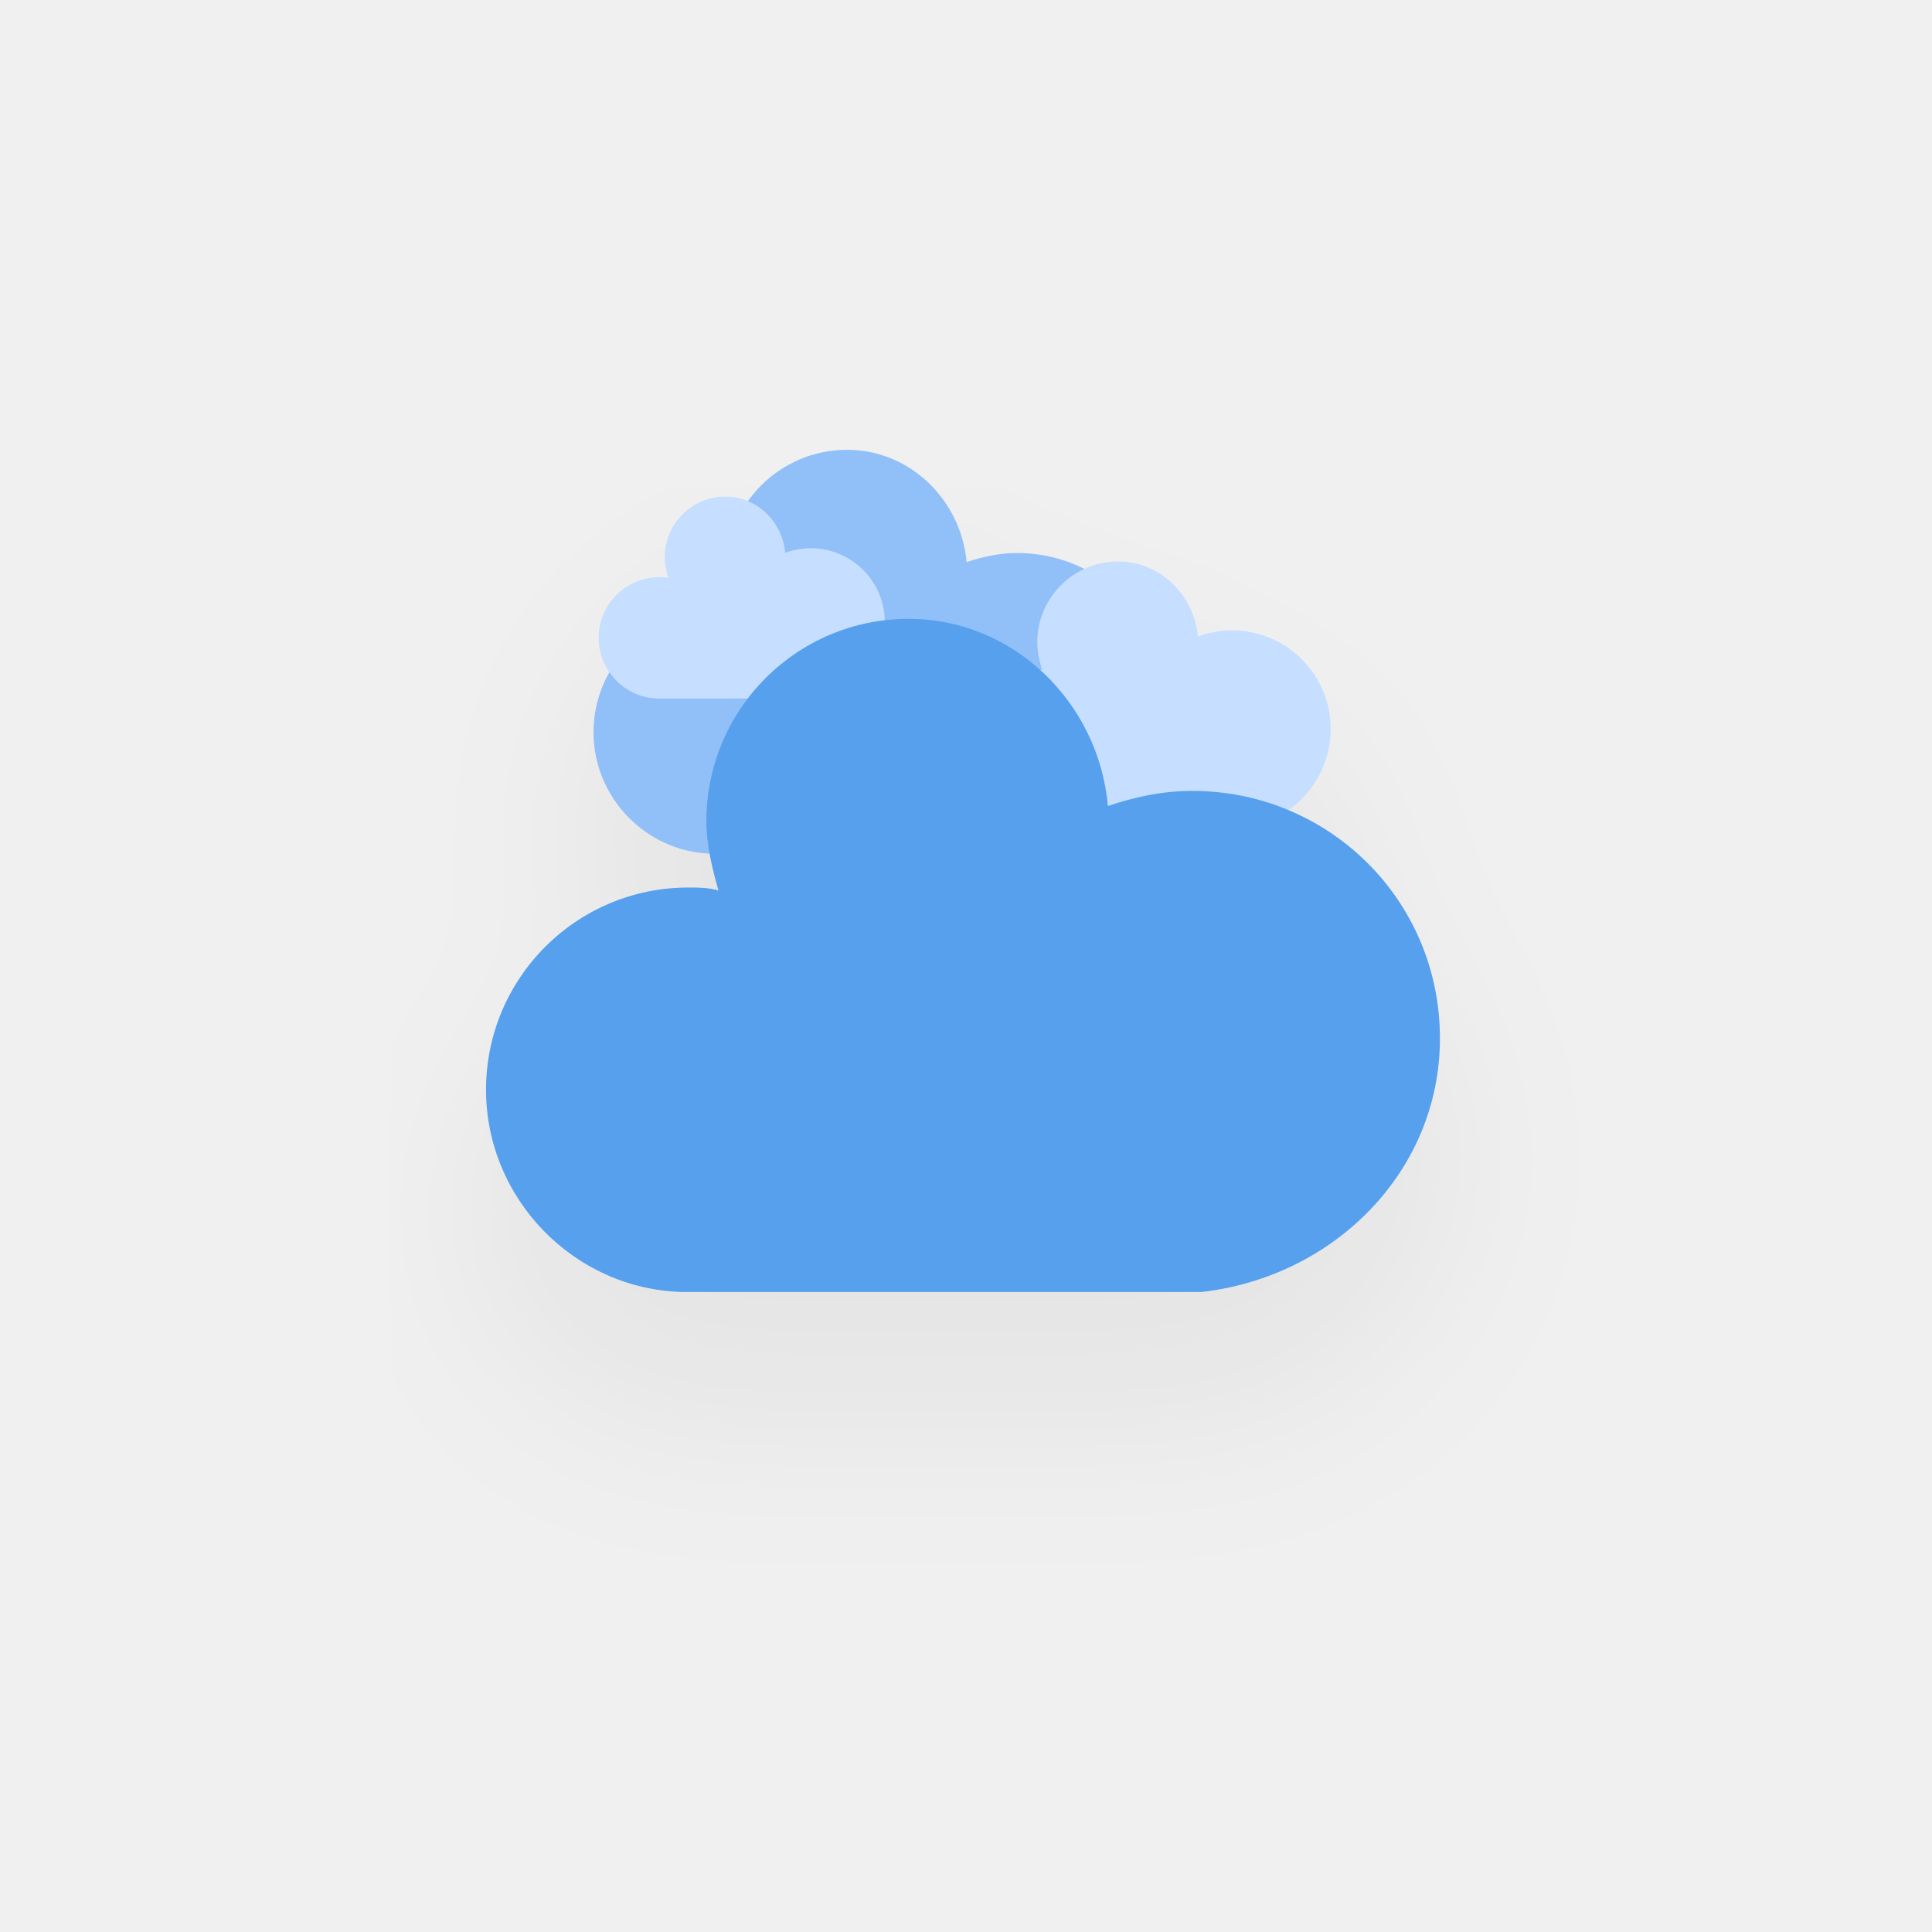
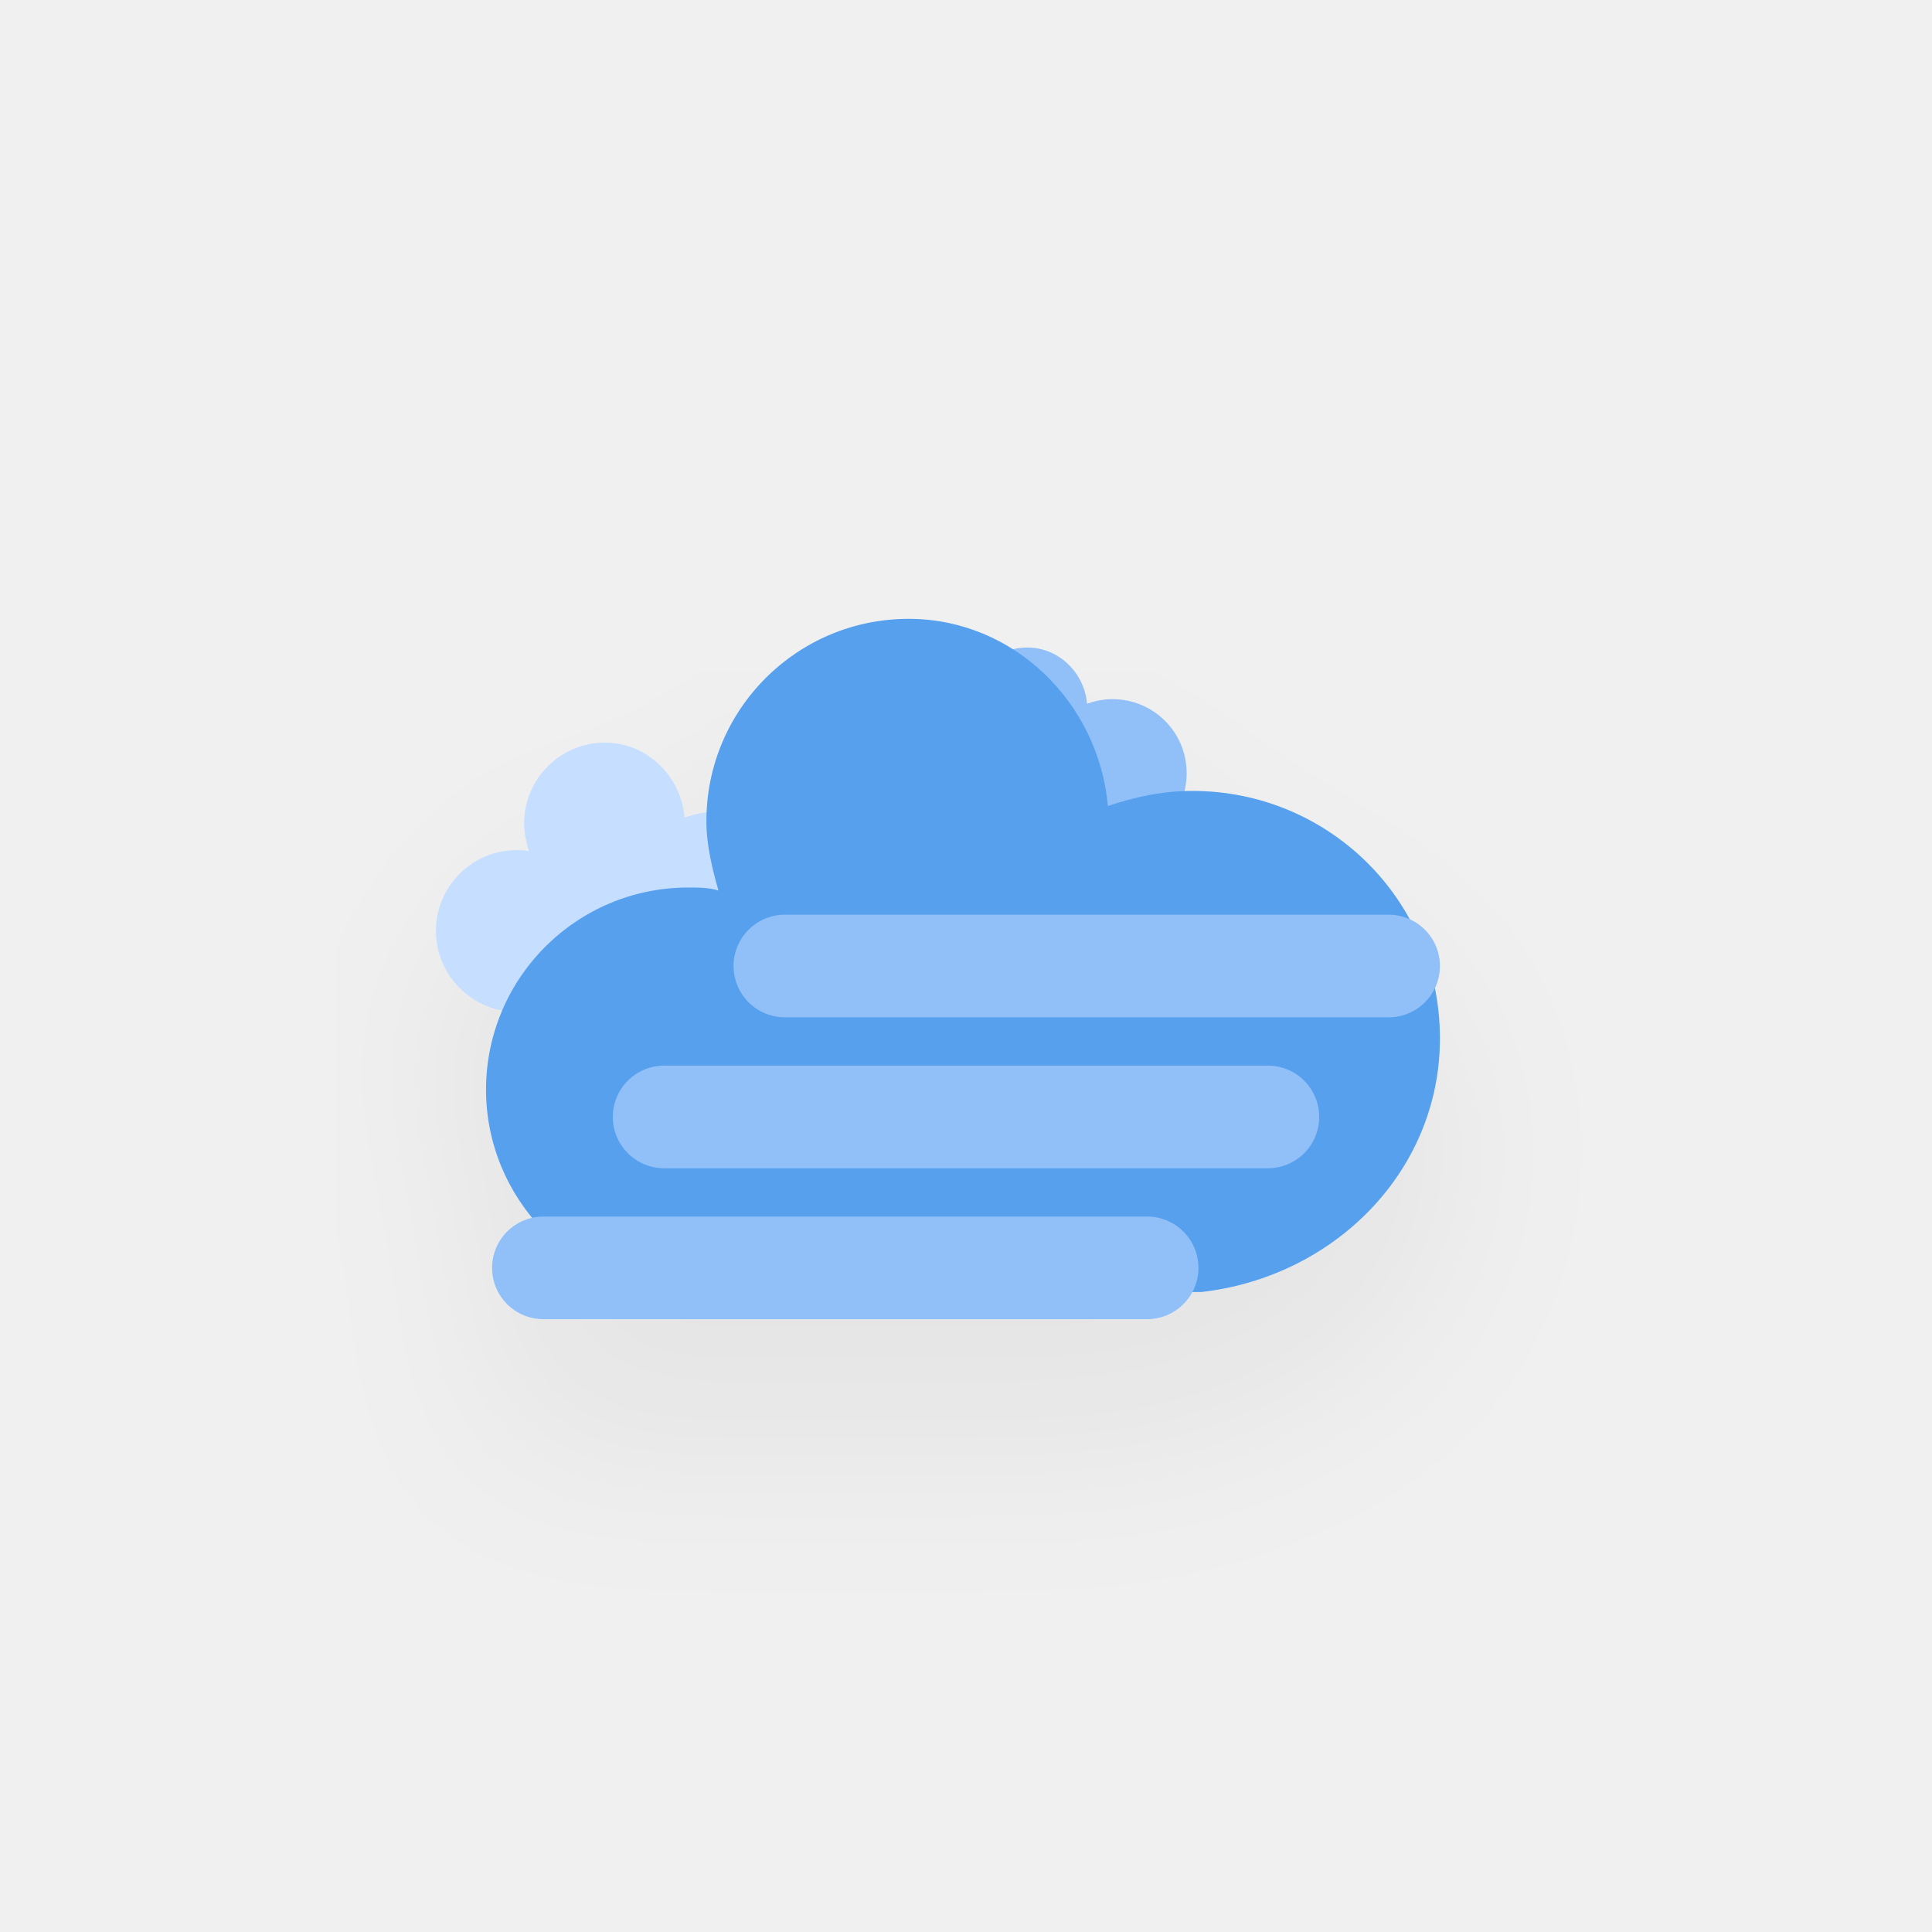
<svg xmlns="http://www.w3.org/2000/svg" version="1.1" width="64" height="64" viewbox="0 0 64 64">
  <defs>
    <filter id="blur" width="200%" height="200%">
      <feGaussianBlur in="SourceAlpha" stdDeviation="3" />
      <feOffset dx="0" dy="4" result="offsetblur" />
      <feComponentTransfer>
        <feFuncA type="linear" slope="0.05" />
      </feComponentTransfer>
      <feMerge>
        <feMergeNode />
        <feMergeNode in="SourceGraphic" />
      </feMerge>
    </filter>
    <style type="text/css">
/*
** CLOUDS
*/
@keyframes am-weather-cloud-1 {
  0% {
-     -webkit-transform: translate(-5px,0px);
-        -moz-transform: translate(-5px,0px);
-         -ms-transform: translate(-5px,0px);
-             transform: translate(-5px,0px);
+     -webkit-transform: translate(0,0px);
+        -moz-transform: translate(0,0px);
+         -ms-transform: translate(0,0px);
+             transform: translate(0,0px);
  }

  50% {
    -webkit-transform: translate(10px,0px);
       -moz-transform: translate(10px,0px);
        -ms-transform: translate(10px,0px);
            transform: translate(10px,0px);
  }

  100% {
-     -webkit-transform: translate(-5px,0px);
-        -moz-transform: translate(-5px,0px);
-         -ms-transform: translate(-5px,0px);
-             transform: translate(-5px,0px);
+     -webkit-transform: translate(0,0px);
+        -moz-transform: translate(0,0px);
+         -ms-transform: translate(0,0px);
+             transform: translate(0,0px);
  }
}

.am-weather-cloud-1 {
  -webkit-animation-name: am-weather-cloud-1;
     -moz-animation-name: am-weather-cloud-1;
          animation-name: am-weather-cloud-1;
  -webkit-animation-duration: 7s;
     -moz-animation-duration: 7s;
          animation-duration: 7s;
  -webkit-animation-timing-function: linear;
     -moz-animation-timing-function: linear;
          animation-timing-function: linear;
  -webkit-animation-iteration-count: infinite;
     -moz-animation-iteration-count: infinite;
          animation-iteration-count: infinite;
}

@keyframes am-weather-cloud-2 {
  0% {
    -webkit-transform: translate(0px,0px);
       -moz-transform: translate(0px,0px);
        -ms-transform: translate(0px,0px);
            transform: translate(0px,0px);
  }

  50% {
    -webkit-transform: translate(2px,0px);
       -moz-transform: translate(2px,0px);
        -ms-transform: translate(2px,0px);
            transform: translate(2px,0px);
  }

  100% {
    -webkit-transform: translate(0px,0px);
       -moz-transform: translate(0px,0px);
        -ms-transform: translate(0px,0px);
            transform: translate(0px,0px);
  }
}

.am-weather-cloud-2 {
  -webkit-animation-name: am-weather-cloud-2;
     -moz-animation-name: am-weather-cloud-2;
          animation-name: am-weather-cloud-2;
-   -webkit-animation-duration: 3s;
-      -moz-animation-duration: 3s;
-           animation-duration: 3s;
+   -webkit-animation-duration: 5s;
+      -moz-animation-duration: 5s;
+           animation-duration: 5s;
  -webkit-animation-timing-function: linear;
     -moz-animation-timing-function: linear;
          animation-timing-function: linear;
  -webkit-animation-iteration-count: infinite;
     -moz-animation-iteration-count: infinite;
          animation-iteration-count: infinite;
}

/*
** SUN
*/
@keyframes am-weather-sun {
  0% {
    -webkit-transform: rotate(0deg);
       -moz-transform: rotate(0deg);
        -ms-transform: rotate(0deg);
            transform: rotate(0deg);
  }

  100% {
    -webkit-transform: rotate(360deg);
       -moz-transform: rotate(360deg);
        -ms-transform: rotate(360deg);
            transform: rotate(360deg);
  }
}

.am-weather-sun {
  -webkit-animation-name: am-weather-sun;
     -moz-animation-name: am-weather-sun;
      -ms-animation-name: am-weather-sun;
          animation-name: am-weather-sun;
  -webkit-animation-duration: 9s;
     -moz-animation-duration: 9s;
      -ms-animation-duration: 9s;
          animation-duration: 9s;
  -webkit-animation-timing-function: linear;
     -moz-animation-timing-function: linear;
      -ms-animation-timing-function: linear;
          animation-timing-function: linear;
  -webkit-animation-iteration-count: infinite;
     -moz-animation-iteration-count: infinite;
      -ms-animation-iteration-count: infinite;
          animation-iteration-count: infinite;
}

@keyframes am-weather-sun-shiny {
  0% {
    stroke-dasharray: 3px 10px;
    stroke-dashoffset: 0px;
  }

  50% {
    stroke-dasharray: 0.1px 10px;
    stroke-dashoffset: -1px;
  }

  100% {
    stroke-dasharray: 3px 10px;
    stroke-dashoffset: 0px;
  }
}

.am-weather-sun-shiny line {
  -webkit-animation-name: am-weather-sun-shiny;
     -moz-animation-name: am-weather-sun-shiny;
      -ms-animation-name: am-weather-sun-shiny;
          animation-name: am-weather-sun-shiny;
  -webkit-animation-duration: 2s;
     -moz-animation-duration: 2s;
      -ms-animation-duration: 2s;
          animation-duration: 2s;
  -webkit-animation-timing-function: linear;
     -moz-animation-timing-function: linear;
      -ms-animation-timing-function: linear;
          animation-timing-function: linear;
  -webkit-animation-iteration-count: infinite;
     -moz-animation-iteration-count: infinite;
      -ms-animation-iteration-count: infinite;
          animation-iteration-count: infinite;
}




/*
** MOON
*/
@keyframes am-weather-moon {
  0% {
    -webkit-transform: rotate(0deg);
       -moz-transform: rotate(0deg);
        -ms-transform: rotate(0deg);
            transform: rotate(0deg);
  }

  50% {
    -webkit-transform: rotate(15deg);
       -moz-transform: rotate(15deg);
        -ms-transform: rotate(15deg);
            transform: rotate(15deg);
  }

  100% {
    -webkit-transform: rotate(0deg);
       -moz-transform: rotate(0deg);
        -ms-transform: rotate(0deg);
            transform: rotate(0deg);
  }
}

.am-weather-moon {
  -webkit-animation-name: am-weather-moon;
     -moz-animation-name: am-weather-moon;
      -ms-animation-name: am-weather-moon;
          animation-name: am-weather-moon;
  -webkit-animation-duration: 6s;
     -moz-animation-duration: 6s;
      -ms-animation-duration: 6s;
          animation-duration: 6s;
  -webkit-animation-timing-function: linear;
     -moz-animation-timing-function: linear;
      -ms-animation-timing-function: linear;
          animation-timing-function: linear;
  -webkit-animation-iteration-count: infinite;
     -moz-animation-iteration-count: infinite;
      -ms-animation-iteration-count: infinite;
          animation-iteration-count: infinite;
  -webkit-transform-origin: 12.5px 15.15px 0; /* TODO FF CENTER ISSUE */
     -moz-transform-origin: 12.5px 15.15px 0; /* TODO FF CENTER ISSUE */
      -ms-transform-origin: 12.5px 15.15px 0; /* TODO FF CENTER ISSUE */
          transform-origin: 12.5px 15.15px 0; /* TODO FF CENTER ISSUE */
}

@keyframes am-weather-moon-star-1 {
  0% {
    opacity: 0;
  }

  100% {
    opacity: 1;
  }
}

.am-weather-moon-star-1 {
  -webkit-animation-name: am-weather-moon-star-1;
     -moz-animation-name: am-weather-moon-star-1;
      -ms-animation-name: am-weather-moon-star-1;
          animation-name: am-weather-moon-star-1;
  -webkit-animation-delay: 3s;
     -moz-animation-delay: 3s;
      -ms-animation-delay: 3s;
          animation-delay: 3s;
  -webkit-animation-duration: 5s;
     -moz-animation-duration: 5s;
      -ms-animation-duration: 5s;
          animation-duration: 5s;
  -webkit-animation-timing-function: linear;
     -moz-animation-timing-function: linear;
      -ms-animation-timing-function: linear;
          animation-timing-function: linear;
  -webkit-animation-iteration-count: 1;
     -moz-animation-iteration-count: 1;
      -ms-animation-iteration-count: 1;
          animation-iteration-count: 1;
}

@keyframes am-weather-moon-star-2 {
  0% {
    opacity: 0;
  }

  100% {
    opacity: 1;
  }
}

.am-weather-moon-star-2 {
  -webkit-animation-name: am-weather-moon-star-2;
     -moz-animation-name: am-weather-moon-star-2;
      -ms-animation-name: am-weather-moon-star-2;
          animation-name: am-weather-moon-star-2;
  -webkit-animation-delay: 5s;
     -moz-animation-delay: 5s;
      -ms-animation-delay: 5s;
          animation-delay: 5s;
  -webkit-animation-duration: 4s;
     -moz-animation-duration: 4s;
      -ms-animation-duration: 4s;
          animation-duration: 4s;
  -webkit-animation-timing-function: linear;
     -moz-animation-timing-function: linear;
      -ms-animation-timing-function: linear;
          animation-timing-function: linear;
  -webkit-animation-iteration-count: 1;
     -moz-animation-iteration-count: 1;
      -ms-animation-iteration-count: 1;
          animation-iteration-count: 1;
}

/*
** RAIN
*/
@keyframes am-weather-rain {
  0% {
    stroke-dashoffset: 0;
  }

  100% {
    stroke-dashoffset: -100;
  }
}

.am-weather-rain-1 {
  -webkit-animation-name: am-weather-rain;
     -moz-animation-name: am-weather-rain;
      -ms-animation-name: am-weather-rain;
          animation-name: am-weather-rain;
  -webkit-animation-duration: 8s;
     -moz-animation-duration: 8s;
      -ms-animation-duration: 8s;
          animation-duration: 8s;
  -webkit-animation-timing-function: linear;
     -moz-animation-timing-function: linear;
      -ms-animation-timing-function: linear;
          animation-timing-function: linear;
  -webkit-animation-iteration-count: infinite;
     -moz-animation-iteration-count: infinite;
      -ms-animation-iteration-count: infinite;
          animation-iteration-count: infinite;
}

.am-weather-rain-2 {
  -webkit-animation-name: am-weather-rain;
     -moz-animation-name: am-weather-rain;
      -ms-animation-name: am-weather-rain;
          animation-name: am-weather-rain;
  -webkit-animation-delay: 0.25s;
     -moz-animation-delay: 0.25s;
      -ms-animation-delay: 0.25s;
          animation-delay: 0.25s;
  -webkit-animation-duration: 8s;
     -moz-animation-duration: 8s;
      -ms-animation-duration: 8s;
          animation-duration: 8s;
  -webkit-animation-timing-function: linear;
     -moz-animation-timing-function: linear;
      -ms-animation-timing-function: linear;
          animation-timing-function: linear;
  -webkit-animation-iteration-count: infinite;
     -moz-animation-iteration-count: infinite;
      -ms-animation-iteration-count: infinite;
          animation-iteration-count: infinite;
}


/*
** SNOW
*/
@keyframes am-weather-snow {
  0% {
    -webkit-transform: translateX(0) translateY(0);
       -moz-transform: translateX(0) translateY(0);
        -ms-transform: translateX(0) translateY(0);
            transform: translateX(0) translateY(0);
  }

  33.33% {
    -webkit-transform: translateX(-1.2px) translateY(2px);
       -moz-transform: translateX(-1.2px) translateY(2px);
        -ms-transform: translateX(-1.2px) translateY(2px);
            transform: translateX(-1.2px) translateY(2px);
  }

  66.66% {
    -webkit-transform: translateX(1.4px) translateY(4px);
       -moz-transform: translateX(1.4px) translateY(4px);
        -ms-transform: translateX(1.4px) translateY(4px);
            transform: translateX(1.4px) translateY(4px);
    opacity: 1;
  }

  100% {
    -webkit-transform: translateX(-1.6px) translateY(6px);
       -moz-transform: translateX(-1.6px) translateY(6px);
        -ms-transform: translateX(-1.6px) translateY(6px);
            transform: translateX(-1.6px) translateY(6px);
    opacity: 0;
  }
}

@keyframes am-weather-snow-reverse {
  0% {
    -webkit-transform: translateX(0) translateY(0);
       -moz-transform: translateX(0) translateY(0);
        -ms-transform: translateX(0) translateY(0);
            transform: translateX(0) translateY(0);
  }

  33.33% {
    -webkit-transform: translateX(1.2px) translateY(2px);
       -moz-transform: translateX(1.2px) translateY(2px);
        -ms-transform: translateX(1.2px) translateY(2px);
            transform: translateX(1.2px) translateY(2px);
  }

  66.66% {
    -webkit-transform: translateX(-1.4px) translateY(4px);
       -moz-transform: translateX(-1.4px) translateY(4px);
        -ms-transform: translateX(-1.4px) translateY(4px);
            transform: translateX(-1.4px) translateY(4px);
    opacity: 1;
  }

  100% {
    -webkit-transform: translateX(1.6px) translateY(6px);
       -moz-transform: translateX(1.6px) translateY(6px);
        -ms-transform: translateX(1.6px) translateY(6px);
            transform: translateX(1.6px) translateY(6px);
    opacity: 0;
  }
}

.am-weather-snow-1 {
  -webkit-animation-name: am-weather-snow;
     -moz-animation-name: am-weather-snow;
      -ms-animation-name: am-weather-snow;
          animation-name: am-weather-snow;
  -webkit-animation-duration: 2s;
     -moz-animation-duration: 2s;
      -ms-animation-duration: 2s;
          animation-duration: 2s;
  -webkit-animation-timing-function: linear;
     -moz-animation-timing-function: linear;
      -ms-animation-timing-function: linear;
          animation-timing-function: linear;
  -webkit-animation-iteration-count: infinite;
     -moz-animation-iteration-count: infinite;
      -ms-animation-iteration-count: infinite;
          animation-iteration-count: infinite;
}

.am-weather-snow-2 {
  -webkit-animation-name: am-weather-snow;
     -moz-animation-name: am-weather-snow;
      -ms-animation-name: am-weather-snow;
          animation-name: am-weather-snow;
  -webkit-animation-delay: 1.2s;
     -moz-animation-delay: 1.2s;
      -ms-animation-delay: 1.2s;
          animation-delay: 1.2s;
  -webkit-animation-duration: 2s;
     -moz-animation-duration: 2s;
      -ms-animation-duration: 2s;
          animation-duration: 2s;
  -webkit-animation-timing-function: linear;
     -moz-animation-timing-function: linear;
      -ms-animation-timing-function: linear;
          animation-timing-function: linear;
  -webkit-animation-iteration-count: infinite;
     -moz-animation-iteration-count: infinite;
      -ms-animation-iteration-count: infinite;
          animation-iteration-count: infinite;
}

.am-weather-snow-3 {
  -webkit-animation-name: am-weather-snow-reverse;
     -moz-animation-name: am-weather-snow-reverse;
      -ms-animation-name: am-weather-snow-reverse;
          animation-name: am-weather-snow-reverse;
  -webkit-animation-duration: 2s;
     -moz-animation-duration: 2s;
      -ms-animation-duration: 2s;
          animation-duration: 2s;
  -webkit-animation-timing-function: linear;
     -moz-animation-timing-function: linear;
      -ms-animation-timing-function: linear;
          animation-timing-function: linear;
  -webkit-animation-iteration-count: infinite;
     -moz-animation-iteration-count: infinite;
      -ms-animation-iteration-count: infinite;
          animation-iteration-count: infinite;
}

/*
** EASING
*/
.am-weather-easing-ease-in-out {
  -webkit-animation-timing-function: ease-in-out;
     -moz-animation-timing-function: ease-in-out;
      -ms-animation-timing-function: ease-in-out;
          animation-timing-function: ease-in-out;
}
+ /*
+ ** FOG
+ */
+ @keyframes am-weather-fog {
+   0% {
+     stroke-dashoffset: -40;
+   }
+ 
+   100% {
+     stroke-dashoffset: -100;
+   }
+ }
+ 
+ .am-weather-fog-1 {
+   -webkit-animation-name: am-weather-fog;
+      -moz-animation-name: am-weather-fog;
+       -ms-animation-name: am-weather-fog;
+           animation-name: am-weather-fog;
+   -webkit-animation-duration: 8s;
+      -moz-animation-duration: 8s;
+       -ms-animation-duration: 8s;
+           animation-duration: 8s;
+   -webkit-animation-timing-function: linear;
+      -moz-animation-timing-function: linear;
+       -ms-animation-timing-function: linear;
+           animation-timing-function: linear;
+   -webkit-animation-iteration-count: infinite;
+      -moz-animation-iteration-count: infinite;
+       -ms-animation-iteration-count: infinite;
+           animation-iteration-count: infinite;
+ }
+ 
+ .am-weather-fog-2 {
+   -webkit-animation-name: am-weather-fog;
+      -moz-animation-name: am-weather-fog;
+       -ms-animation-name: am-weather-fog;
+           animation-name: am-weather-fog;
+   -webkit-animation-delay: 0.25s;
+      -moz-animation-delay: 0.25s;
+       -ms-animation-delay: 0.25s;
+           animation-delay: 0.25s;
+   -webkit-animation-duration: 8s;
+      -moz-animation-duration: 8s;
+       -ms-animation-duration: 8s;
+           animation-duration: 8s;
+   -webkit-animation-timing-function: linear;
+      -moz-animation-timing-function: linear;
+       -ms-animation-timing-function: linear;
+           animation-timing-function: linear;
+   -webkit-animation-iteration-count: infinite;
+      -moz-animation-iteration-count: infinite;
+       -ms-animation-iteration-count: infinite;
+           animation-iteration-count: infinite;
+ }

        </style>
  </defs>
  <g filter="url(#blur)" id="cloudy">
    <g transform="translate(20,10)">
      <g class="am-weather-cloud-1">
-         <path d="M47.7,35.4     c0-4.6-3.7-8.2-8.2-8.2c-1,0-1.9,0.2-2.8,0.5c-0.3-3.4-3.1-6.2-6.6-6.2c-3.7,0-6.7,3-6.7,6.7c0,0.8,0.2,1.6,0.4,2.3                      c-0.3-0.1-0.7-0.1-1-0.1c-3.7,0-6.7,3-6.7,6.7c0,3.6,2.9,6.6,6.5,6.7l17.2,0C44.2,43.3,47.7,39.8,47.7,35.4z" fill="#91C0F8" stroke="white" stroke-linejoin="round" stroke-width="0" transform="translate(-10,-8), scale(0.6)" />
-       </g>
-       <g class="am-weather-cloud-2">
-         <path d="M47.7,35.4     c0-4.6-3.7-8.2-8.2-8.2c-1,0-1.9,0.2-2.8,0.5c-0.3-3.4-3.1-6.2-6.6-6.2c-3.7,0-6.7,3-6.7,6.7c0,0.8,0.2,1.6,0.4,2.3                      c-0.3-0.1-0.7-0.1-1-0.1c-3.7,0-6.7,3-6.7,6.7c0,3.6,2.9,6.6,6.5,6.7l17.2,0C44.2,43.3,47.7,39.8,47.7,35.4z" fill="#C6DEFF" stroke="white" stroke-linejoin="round" stroke-width="0" transform="translate(-5,0), scale(0.3)" />
+         <path d="M47.7,35.4     c0-4.6-3.7-8.2-8.2-8.2c-1,0-1.9,0.2-2.8,0.5c-0.3-3.4-3.1-6.2-6.6-6.2c-3.7,0-6.7,3-6.7,6.7c0,0.8,0.2,1.6,0.4,2.3                      c-0.3-0.1-0.7-0.1-1-0.1c-3.7,0-6.7,3-6.7,6.7c0,3.6,2.9,6.6,6.5,6.7l17.2,0C44.2,43.3,47.7,39.8,47.7,35.4z" fill="#91C0F8" stroke="white" stroke-linejoin="round" stroke-width="0" transform="translate(5,5), scale(0.3)" />
      </g>
      <g class="am-weather-cloud-1">
-         <path d="M47.7,35.4     c0-4.6-3.7-8.2-8.2-8.2c-1,0-1.9,0.2-2.8,0.5c-0.3-3.4-3.1-6.2-6.6-6.2c-3.7,0-6.7,3-6.7,6.7c0,0.8,0.2,1.6,0.4,2.3                      c-0.3-0.1-0.7-0.1-1-0.1c-3.7,0-6.7,3-6.7,6.7c0,3.6,2.9,6.6,6.5,6.7l17.2,0C44.2,43.3,47.7,39.8,47.7,35.4z" fill="#C6DEFF" stroke="white" stroke-linejoin="round" stroke-width="0" transform="translate(5,0), scale(0.4)" />
+         <path d="M47.7,35.4     c0-4.6-3.7-8.2-8.2-8.2c-1,0-1.9,0.2-2.8,0.5c-0.3-3.4-3.1-6.2-6.6-6.2c-3.7,0-6.7,3-6.7,6.7c0,0.8,0.2,1.6,0.4,2.3                      c-0.3-0.1-0.7-0.1-1-0.1c-3.7,0-6.7,3-6.7,6.7c0,3.6,2.9,6.6,6.5,6.7l17.2,0C44.2,43.3,47.7,39.8,47.7,35.4z" fill="#C6DEFF" stroke="white" stroke-linejoin="round" stroke-width="0" transform="translate(-12,6), scale(0.4)" />
      </g>
      <g class="am-weather-cloud-2">
        <path d="M47.7,35.4     c0-4.6-3.7-8.2-8.2-8.2c-1,0-1.9,0.2-2.8,0.5c-0.3-3.4-3.1-6.2-6.6-6.2c-3.7,0-6.7,3-6.7,6.7c0,0.8,0.2,1.6,0.4,2.3                      c-0.3-0.1-0.7-0.1-1-0.1c-3.7,0-6.7,3-6.7,6.7c0,3.6,2.9,6.6,6.5,6.7l17.2,0C44.2,43.3,47.7,39.8,47.7,35.4z" fill="#57A0EE" stroke="white" stroke-linejoin="round" stroke-width="0" transform="translate(-20,-11)" />
      </g>
    </g>
+     <g transform="translate(42,37), rotate(90)">
+       <line class="am-weather-fog-2" fill="none" stroke="#91C0F8" stroke-dasharray="25,5" stroke-linecap="round" stroke-width="3.4" transform="translate(5,4)" x1="0" x2="0" y1="0" y2="20" />
+       <line class="am-weather-fog-1" fill="none" stroke="#91C0F8" stroke-dasharray="25,5" stroke-linecap="round" stroke-width="3.4" transform="translate(0,0)" x1="0" x2="0" y1="0" y2="20" />
+       <line class="am-weather-fog-2" fill="none" stroke="#91C0F8" stroke-dasharray="25,5" stroke-linecap="round" stroke-width="3.4" transform="translate(-5,-4)" x1="0" x2="0" y1="0" y2="20" />
+     </g>
  </g>
</svg>
